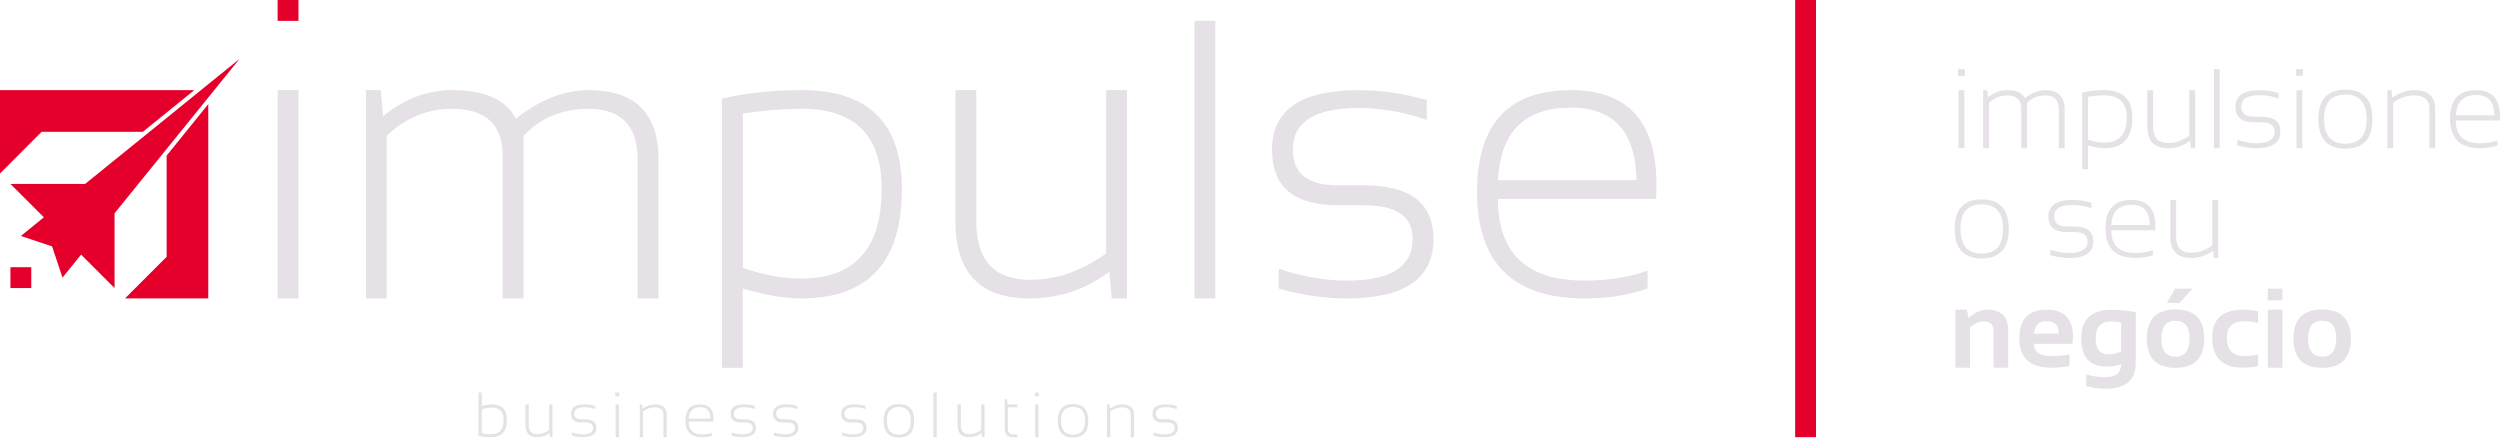
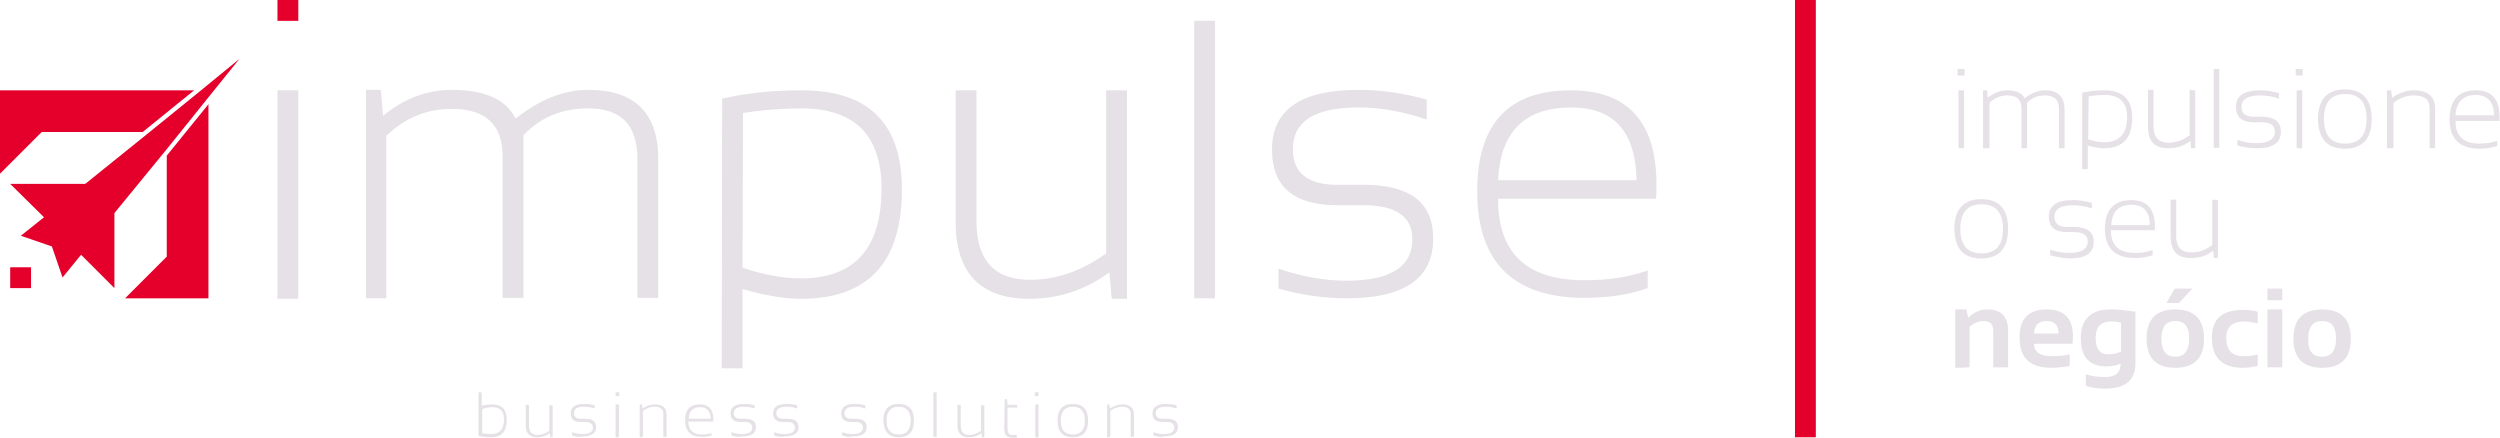
- <svg xmlns="http://www.w3.org/2000/svg" version="1.1" id="Camada_1" x="0px" y="0px" viewBox="0 0 539.66 94.43" style="enable-background:new 0 0 539.66 94.43;" xml:space="preserve">
+ <svg xmlns="http://www.w3.org/2000/svg" version="1.1" id="Camada_1" x="0px" y="0px" viewBox="0 0 539.7 94.4" style="enable-background:new 0 0 539.7 94.4;" xml:space="preserve">
  <style type="text/css">
	.st0{fill:#E5E1E6;}
	.st1{fill:#E4002B;}
</style>
  <g>
    <g>
      <g>
-         <path class="st0" d="M103.29,84.74h0.71v2.9c0.85-0.22,1.58-0.34,2.19-0.34c2.15,0,3.22,1.13,3.22,3.39     c0,2.45-1.13,3.68-3.39,3.68c-1.02,0-1.92-0.1-2.73-0.29V84.74z M103.99,93.54c0.72,0.13,1.38,0.2,1.96,0.2     c1.84,0,2.76-1.03,2.76-3.09c0-1.78-0.85-2.67-2.54-2.67c-0.65,0-1.37,0.12-2.18,0.36V93.54z" />
-         <path class="st0" d="M119.26,87.3v7.07h-0.52l-0.08-0.9c-0.81,0.6-1.72,0.9-2.72,0.9c-1.67,0-2.51-0.88-2.51-2.63V87.3h0.71v4.46     c0,1.32,0.61,1.98,1.83,1.98c0.89,0,1.75-0.3,2.58-0.9V87.3H119.26z" />
-         <path class="st0" d="M123.48,94.03v-0.67c0.79,0.27,1.56,0.4,2.32,0.4c1.49,0,2.23-0.47,2.23-1.41c0-0.76-0.55-1.15-1.65-1.15     h-0.9c-1.48,0-2.22-0.63-2.22-1.89c0-1.35,0.98-2.02,2.94-2.02c0.75,0,1.52,0.11,2.31,0.34v0.67c-0.79-0.27-1.56-0.4-2.31-0.4     c-1.49,0-2.24,0.47-2.24,1.41c0,0.81,0.51,1.21,1.52,1.21h0.9c1.57,0,2.36,0.61,2.36,1.82c0,1.35-0.98,2.02-2.94,2.02     C125.04,94.37,124.27,94.26,123.48,94.03z" />
-         <path class="st0" d="M133.67,84.74v0.81h-0.84v-0.81H133.67z M133.6,87.3v7.07h-0.71V87.3H133.6z" />
-         <path class="st0" d="M138.1,94.37V87.3h0.51l0.09,0.9c0.9-0.6,1.79-0.9,2.65-0.9c1.72,0,2.58,0.74,2.58,2.23v4.84h-0.71v-4.86     c0-1.05-0.64-1.58-1.91-1.58c-0.85,0-1.68,0.3-2.51,0.9v5.54H138.1z" />
-         <path class="st0" d="M151.14,87.3c1.94,0,2.9,1.07,2.9,3.21c0,0.15,0,0.31-0.01,0.48h-5.37c0,1.85,0.98,2.78,2.94,2.78     c0.8,0,1.52-0.11,2.14-0.34v0.61c-0.62,0.22-1.34,0.34-2.14,0.34c-2.43,0-3.64-1.21-3.64-3.62     C147.95,88.45,149.02,87.3,151.14,87.3z M148.66,90.36h4.7c-0.03-1.64-0.77-2.47-2.22-2.47     C149.57,87.89,148.74,88.71,148.66,90.36z" />
-         <path class="st0" d="M157.93,94.03v-0.67c0.79,0.27,1.56,0.4,2.32,0.4c1.49,0,2.23-0.47,2.23-1.41c0-0.76-0.55-1.15-1.65-1.15     h-0.9c-1.48,0-2.22-0.63-2.22-1.89c0-1.35,0.98-2.02,2.94-2.02c0.75,0,1.52,0.11,2.31,0.34v0.67c-0.79-0.27-1.56-0.4-2.31-0.4     c-1.49,0-2.24,0.47-2.24,1.41c0,0.81,0.51,1.21,1.52,1.21h0.9c1.57,0,2.36,0.61,2.36,1.82c0,1.35-0.98,2.02-2.94,2.02     C159.49,94.37,158.72,94.26,157.93,94.03z" />
-         <path class="st0" d="M167.08,94.03v-0.67c0.79,0.27,1.56,0.4,2.32,0.4c1.49,0,2.23-0.47,2.23-1.41c0-0.76-0.55-1.15-1.65-1.15     h-0.9c-1.48,0-2.22-0.63-2.22-1.89c0-1.35,0.98-2.02,2.94-2.02c0.75,0,1.52,0.11,2.31,0.34v0.67c-0.79-0.27-1.56-0.4-2.31-0.4     c-1.49,0-2.24,0.47-2.24,1.41c0,0.81,0.51,1.21,1.52,1.21h0.9c1.57,0,2.36,0.61,2.36,1.82c0,1.35-0.98,2.02-2.94,2.02     C168.64,94.37,167.86,94.26,167.08,94.03z" />
-         <path class="st0" d="M181.8,94.03v-0.67c0.79,0.27,1.56,0.4,2.32,0.4c1.49,0,2.23-0.47,2.23-1.41c0-0.76-0.55-1.15-1.65-1.15     h-0.9c-1.48,0-2.22-0.63-2.22-1.89c0-1.35,0.98-2.02,2.94-2.02c0.75,0,1.52,0.11,2.31,0.34v0.67c-0.79-0.27-1.56-0.4-2.31-0.4     c-1.49,0-2.24,0.47-2.24,1.41c0,0.81,0.51,1.21,1.52,1.21h0.9c1.57,0,2.36,0.61,2.36,1.82c0,1.35-0.98,2.02-2.94,2.02     C183.36,94.37,182.59,94.26,181.8,94.03z" />
-         <path class="st0" d="M190.74,90.83c0-2.4,1.1-3.6,3.3-3.6c2.2,0,3.3,1.2,3.3,3.6c0,2.4-1.1,3.6-3.3,3.6     C191.85,94.43,190.75,93.23,190.74,90.83z M194.04,93.83c1.73,0,2.59-1.01,2.59-3.02c0-1.98-0.86-2.97-2.59-2.97     c-1.73,0-2.59,0.99-2.59,2.97C191.45,92.82,192.31,93.83,194.04,93.83z" />
-         <path class="st0" d="M202.21,84.74v9.63h-0.71v-9.63H202.21z" />
-         <path class="st0" d="M212.53,87.3v7.07h-0.52l-0.08-0.9c-0.81,0.6-1.72,0.9-2.72,0.9c-1.67,0-2.51-0.88-2.51-2.63V87.3h0.71v4.46     c0,1.32,0.61,1.98,1.83,1.98c0.89,0,1.75-0.3,2.58-0.9V87.3H212.53z" />
-         <path class="st0" d="M216.87,86.15h0.5l0.13,1.15h2.12v0.61h-2.06v4.47c0,0.93,0.34,1.39,1.02,1.39h1.04v0.61h-1.02     c-1.15,0-1.72-0.64-1.72-1.91V86.15z" />
-         <path class="st0" d="M224.24,84.74v0.81h-0.84v-0.81H224.24z M224.17,87.3v7.07h-0.71V87.3H224.17z" />
-         <path class="st0" d="M228.33,90.83c0-2.4,1.1-3.6,3.3-3.6c2.2,0,3.3,1.2,3.3,3.6c0,2.4-1.1,3.6-3.3,3.6     C229.44,94.43,228.34,93.23,228.33,90.83z M231.63,93.83c1.73,0,2.59-1.01,2.59-3.02c0-1.98-0.86-2.97-2.59-2.97     c-1.73,0-2.59,0.99-2.59,2.97C229.04,92.82,229.9,93.83,231.63,93.83z" />
-         <path class="st0" d="M238.96,94.37V87.3h0.51l0.09,0.9c0.9-0.6,1.79-0.9,2.65-0.9c1.72,0,2.58,0.74,2.58,2.23v4.84h-0.71v-4.86     c0-1.05-0.64-1.58-1.91-1.58c-0.85,0-1.68,0.3-2.51,0.9v5.54H238.96z" />
-         <path class="st0" d="M249.01,94.03v-0.67c0.79,0.27,1.56,0.4,2.32,0.4c1.49,0,2.23-0.47,2.23-1.41c0-0.76-0.55-1.15-1.65-1.15     H251c-1.48,0-2.22-0.63-2.22-1.89c0-1.35,0.98-2.02,2.94-2.02c0.75,0,1.52,0.11,2.31,0.34v0.67c-0.79-0.27-1.56-0.4-2.31-0.4     c-1.49,0-2.24,0.47-2.24,1.41c0,0.81,0.51,1.21,1.52,1.21h0.9c1.57,0,2.36,0.61,2.36,1.82c0,1.35-0.98,2.02-2.94,2.02     C250.57,94.37,249.8,94.26,249.01,94.03z" />
+         <path class="st0" d="M103.3,84.7h0.7v2.9c0.8-0.2,1.6-0.3,2.2-0.3c2.2,0,3.2,1.1,3.2,3.4c0,2.4-1.1,3.7-3.4,3.7     c-1,0-1.9-0.1-2.7-0.3C103.3,94.1,103.3,84.7,103.3,84.7z M104,93.5c0.7,0.1,1.4,0.2,2,0.2c1.8,0,2.8-1,2.8-3.1     c0-1.8-0.8-2.7-2.5-2.7c-0.7,0-1.4,0.1-2.2,0.4v5.2H104z" />
+         <path class="st0" d="M119.3,87.3v7.1h-0.5l-0.1-0.9c-0.8,0.6-1.7,0.9-2.7,0.9c-1.7,0-2.5-0.9-2.5-2.6v-4.4h0.7v4.5     c0,1.3,0.6,2,1.8,2c0.9,0,1.8-0.3,2.6-0.9v-5.5h0.7V87.3z" />
+         <path class="st0" d="M123.5,94v-0.7c0.8,0.3,1.6,0.4,2.3,0.4c1.5,0,2.2-0.5,2.2-1.4c0-0.8-0.6-1.2-1.7-1.2h-0.9     c-1.5,0-2.2-0.6-2.2-1.9s1-2,2.9-2c0.8,0,1.5,0.1,2.3,0.3v0.7c-0.8-0.3-1.6-0.4-2.3-0.4c-1.5,0-2.2,0.5-2.2,1.4     c0,0.8,0.5,1.2,1.5,1.2h0.9c1.6,0,2.4,0.6,2.4,1.8c0,1.3-1,2-2.9,2C125,94.4,124.3,94.3,123.5,94z" />
+         <path class="st0" d="M133.7,84.7v0.8h-0.8v-0.8H133.7z M133.6,87.3v7.1h-0.7v-7.1H133.6z" />
+         <path class="st0" d="M138.1,94.4v-7.1h0.5l0.1,0.9c0.9-0.6,1.8-0.9,2.6-0.9c1.7,0,2.6,0.7,2.6,2.2v4.8h-0.7v-4.9     c0-1.1-0.6-1.6-1.9-1.6c-0.9,0-1.7,0.3-2.5,0.9v5.5C138.8,94.4,138.1,94.4,138.1,94.4z" />
+         <path class="st0" d="M151.1,87.3c1.9,0,2.9,1.1,2.9,3.2c0,0.2,0,0.3,0,0.5h-5.4c0,1.8,1,2.8,2.9,2.8c0.8,0,1.5-0.1,2.1-0.3V94     c-0.6,0.2-1.3,0.3-2.1,0.3c-2.4,0-3.6-1.2-3.6-3.6C147.9,88.4,149,87.3,151.1,87.3z M148.7,90.4h4.7c0-1.6-0.8-2.5-2.2-2.5     C149.6,87.9,148.7,88.7,148.7,90.4z" />
+         <path class="st0" d="M157.9,94v-0.7c0.8,0.3,1.6,0.4,2.3,0.4c1.5,0,2.2-0.5,2.2-1.4c0-0.8-0.6-1.2-1.6-1.2h-0.9     c-1.5,0-2.2-0.6-2.2-1.9s1-2,2.9-2c0.8,0,1.5,0.1,2.3,0.3v0.7c-0.8-0.3-1.6-0.4-2.3-0.4c-1.5,0-2.2,0.5-2.2,1.4     c0,0.8,0.5,1.2,1.5,1.2h0.9c1.6,0,2.4,0.6,2.4,1.8c0,1.3-1,2-2.9,2C159.5,94.4,158.7,94.3,157.9,94z" />
+         <path class="st0" d="M167.1,94v-0.7c0.8,0.3,1.6,0.4,2.3,0.4c1.5,0,2.2-0.5,2.2-1.4c0-0.8-0.6-1.2-1.6-1.2h-0.9     c-1.5,0-2.2-0.6-2.2-1.9s1-2,2.9-2c0.8,0,1.5,0.1,2.3,0.3v0.7c-0.8-0.3-1.6-0.4-2.3-0.4c-1.5,0-2.2,0.5-2.2,1.4     c0,0.8,0.5,1.2,1.5,1.2h0.9c1.6,0,2.4,0.6,2.4,1.8c0,1.3-1,2-2.9,2C168.6,94.4,167.9,94.3,167.1,94z" />
+         <path class="st0" d="M181.8,94v-0.7c0.8,0.3,1.6,0.4,2.3,0.4c1.5,0,2.2-0.5,2.2-1.4c0-0.8-0.6-1.2-1.6-1.2h-0.9     c-1.5,0-2.2-0.6-2.2-1.9s1-2,2.9-2c0.8,0,1.5,0.1,2.3,0.3v0.7c-0.8-0.3-1.6-0.4-2.3-0.4c-1.5,0-2.2,0.5-2.2,1.4     c0,0.8,0.5,1.2,1.5,1.2h0.9c1.6,0,2.4,0.6,2.4,1.8c0,1.3-1,2-2.9,2C183.4,94.4,182.6,94.3,181.8,94z" />
+         <path class="st0" d="M190.7,90.8c0-2.4,1.1-3.6,3.3-3.6s3.3,1.2,3.3,3.6s-1.1,3.6-3.3,3.6C191.9,94.4,190.8,93.2,190.7,90.8z      M194,93.8c1.7,0,2.6-1,2.6-3s-0.9-3-2.6-3s-2.6,1-2.6,3S192.3,93.8,194,93.8z" />
+         <path class="st0" d="M202.2,84.7v9.6h-0.7v-9.6H202.2z" />
+         <path class="st0" d="M212.5,87.3v7.1H212l-0.1-0.9c-0.8,0.6-1.7,0.9-2.7,0.9c-1.7,0-2.5-0.9-2.5-2.6v-4.4h0.7v4.5     c0,1.3,0.6,2,1.8,2c0.9,0,1.8-0.3,2.6-0.9v-5.5h0.7V87.3z" />
+         <path class="st0" d="M216.9,86.2h0.5l0.1,1.2h2.1V88h-2.1v4.5c0,0.9,0.3,1.4,1,1.4h1v0.6h-1c-1.1,0-1.7-0.6-1.7-1.9L216.9,86.2     L216.9,86.2z" />
+         <path class="st0" d="M224.2,84.7v0.8h-0.8v-0.8H224.2z M224.2,87.3v7.1h-0.7v-7.1H224.2z" />
+         <path class="st0" d="M228.3,90.8c0-2.4,1.1-3.6,3.3-3.6s3.3,1.2,3.3,3.6s-1.1,3.6-3.3,3.6C229.4,94.4,228.3,93.2,228.3,90.8z      M231.6,93.8c1.7,0,2.6-1,2.6-3s-0.9-3-2.6-3s-2.6,1-2.6,3S229.9,93.8,231.6,93.8z" />
+         <path class="st0" d="M239,94.4v-7.1h0.5l0.1,0.9c0.9-0.6,1.8-0.9,2.6-0.9c1.7,0,2.6,0.7,2.6,2.2v4.8h-0.7v-4.9     c0-1.1-0.6-1.6-1.9-1.6c-0.9,0-1.7,0.3-2.5,0.9v5.5C239.7,94.4,239,94.4,239,94.4z" />
+         <path class="st0" d="M249,94v-0.7c0.8,0.3,1.6,0.4,2.3,0.4c1.5,0,2.2-0.5,2.2-1.4c0-0.8-0.6-1.2-1.6-1.2H251     c-1.5,0-2.2-0.6-2.2-1.9s1-2,2.9-2c0.8,0,1.5,0.1,2.3,0.3v0.7c-0.8-0.3-1.6-0.4-2.3-0.4c-1.5,0-2.2,0.5-2.2,1.4     c0,0.8,0.5,1.2,1.5,1.2h0.9c1.6,0,2.4,0.6,2.4,1.8c0,1.3-1,2-2.9,2C250.6,94.4,249.8,94.3,249,94z" />
      </g>
      <g>
        <g>
-           <path class="st0" d="M64.43,19.46v44.96h-4.5V19.46H64.43z" />
-           <path class="st0" d="M78.99,64.42V19.46h3.21l0.47,5.65c4.6-3.77,9.58-5.65,14.94-5.65c7.08,0,11.66,2.06,13.74,6.17      c5.17-4.11,10.41-6.17,15.72-6.17c10.05,0,15.07,4.98,15.07,14.94v30.02h-4.5V34.41c0-7.28-3.54-10.92-10.62-10.92      c-5.65,0-10.32,1.94-14,5.82v35.11h-4.5V33.68c0-6.79-3.65-10.19-10.96-10.19c-5.31,0-10.01,1.94-14.09,5.82v35.11H78.99z" />
-           <path class="st0" d="M155.85,21.3c5.11-1.23,10.85-1.84,17.21-1.84c14.42,0,21.62,7.12,21.62,21.37      c0,15.73-7.25,23.59-21.75,23.59c-3.6,0-7.79-0.71-12.59-2.14V79.4h-4.5V21.3z M160.34,57.83c4.54,1.54,8.72,2.31,12.55,2.31      c11.62,0,17.43-6.47,17.43-19.4c0-11.5-5.78-17.26-17.34-17.26c-4,0-8.21,0.34-12.63,1.03V57.83z" />
-           <path class="st0" d="M243.28,19.46v44.96h-3.3l-0.51-5.74c-5.17,3.83-10.93,5.74-17.3,5.74c-10.62,0-15.93-5.58-15.93-16.74      V19.46h4.5v28.35c0,8.39,3.88,12.59,11.65,12.59c5.68,0,11.15-1.9,16.4-5.7V19.46H243.28z" />
-           <path class="st0" d="M262.34,4.49l0,59.93h-4.5l0-59.93H262.34z" />
-           <path class="st0" d="M276.04,62.28V58c4.99,1.71,9.91,2.57,14.73,2.57c9.45,0,14.17-3,14.17-8.99c0-4.85-3.5-7.28-10.49-7.28      h-5.74c-9.42,0-14.13-4-14.13-11.99c0-8.56,6.24-12.85,18.71-12.85c4.8,0,9.69,0.71,14.69,2.14v4.28      c-5-1.71-9.89-2.57-14.69-2.57c-9.48,0-14.22,3-14.22,8.99c0,5.14,3.21,7.71,9.63,7.71h5.74c9.99,0,14.99,3.85,14.99,11.56      c0,8.56-6.22,12.85-18.67,12.85C285.95,64.42,281.04,63.71,276.04,62.28z" />
-           <path class="st0" d="M339.12,19.46c12.3,0,18.45,6.81,18.45,20.43c0,0.97-0.03,1.98-0.09,3.04h-34.13      c0,11.76,6.22,17.64,18.67,17.64c5.11,0,9.65-0.71,13.62-2.14v3.85c-3.97,1.43-8.51,2.14-13.62,2.14      c-15.44,0-23.17-7.67-23.17-22.99C318.86,26.78,325.61,19.46,339.12,19.46z M323.36,38.9h29.89      c-0.17-10.45-4.88-15.67-14.13-15.67C329.12,23.23,323.87,28.46,323.36,38.9z" />
+           <path class="st0" d="M64.4,19.5v45h-4.5v-45H64.4z" />
+           <path class="st0" d="M79,64.4v-45h3.2l0.5,5.6c4.6-3.8,9.6-5.6,14.9-5.6c7.1,0,11.7,2.1,13.7,6.2c5.2-4.1,10.4-6.2,15.7-6.2      c10,0,15.1,5,15.1,14.9v30h-4.5v-30c0-7.3-3.5-10.9-10.6-10.9c-5.7,0-10.3,1.9-14,5.8v35.1h-4.5V33.7c0-6.8-3.7-10.2-11-10.2      c-5.3,0-10,1.9-14.1,5.8v35.1C83.4,64.4,79,64.4,79,64.4z" />
+           <path class="st0" d="M155.9,21.3c5.1-1.2,10.9-1.8,17.2-1.8c14.4,0,21.6,7.1,21.6,21.4c0,15.7-7.2,23.6-21.8,23.6      c-3.6,0-7.8-0.7-12.6-2.1v17.1h-4.5L155.9,21.3L155.9,21.3z M160.3,57.8c4.5,1.5,8.7,2.3,12.6,2.3c11.6,0,17.4-6.5,17.4-19.4      c0-11.5-5.8-17.3-17.3-17.3c-4,0-8.2,0.3-12.6,1L160.3,57.8L160.3,57.8z" />
+           <path class="st0" d="M243.3,19.5v45H240l-0.5-5.7c-5.2,3.8-10.9,5.7-17.3,5.7c-10.6,0-15.9-5.6-15.9-16.7V19.5h4.5v28.3      c0,8.4,3.9,12.6,11.6,12.6c5.7,0,11.1-1.9,16.4-5.7V19.5H243.3z" />
+           <path class="st0" d="M262.3,4.5v59.9h-4.5V4.5H262.3z" />
+           <path class="st0" d="M276,62.3V58c5,1.7,9.9,2.6,14.7,2.6c9.5,0,14.2-3,14.2-9c0-4.8-3.5-7.3-10.5-7.3h-5.7      c-9.4,0-14.1-4-14.1-12c0-8.6,6.2-12.9,18.7-12.9c4.8,0,9.7,0.7,14.7,2.1v4.3c-5-1.7-9.9-2.6-14.7-2.6c-9.5,0-14.2,3-14.2,9      c0,5.1,3.2,7.7,9.6,7.7h5.7c10,0,15,3.8,15,11.6c0,8.6-6.2,12.9-18.7,12.9C286,64.4,281,63.7,276,62.3z" />
+           <path class="st0" d="M339.1,19.5c12.3,0,18.5,6.8,18.5,20.4c0,1,0,2-0.1,3h-34.1c0,11.8,6.2,17.6,18.7,17.6      c5.1,0,9.6-0.7,13.6-2.1v3.8c-4,1.4-8.5,2.1-13.6,2.1c-15.4,0-23.2-7.7-23.2-23C318.9,26.8,325.6,19.5,339.1,19.5z M323.4,38.9      h29.9c-0.2-10.5-4.9-15.7-14.1-15.7C329.1,23.2,323.9,28.5,323.4,38.9z" />
        </g>
        <g>
-           <rect x="59.93" y="0" class="st1" width="4.5" height="4.5" />
+           <rect x="59.9" class="st1" width="4.5" height="4.5" />
          <g>
            <g>
-               <rect x="2.25" y="57.68" class="st1" width="4.5" height="4.5" />
-               <polygon class="st1" points="51.7,12.72 44.96,21.05 35.97,32.16 24.73,46.04 24.73,62.18 17.51,54.96 13.49,59.93         11.24,53.18 4.5,50.94 9.47,46.91 2.25,39.7 18.38,39.7 32.27,28.46 43.37,19.46       " />
+               <rect x="2.2" y="57.7" class="st1" width="4.5" height="4.5" />
+               <polygon class="st1" points="51.7,12.7 45,21 36,32.2 24.7,46 24.7,62.2 17.5,55 13.5,59.9 11.2,53.2 4.5,50.9 9.5,46.9         2.2,39.7 18.4,39.7 32.3,28.5 43.4,19.5       " />
            </g>
            <g>
-               <polygon class="st1" points="41.94,19.46 30.84,28.45 8.99,28.45 0,37.45 0,19.46       " />
-               <polygon class="st1" points="44.96,22.48 44.96,64.42 26.98,64.42 35.97,55.43 35.97,33.59       " />
+               <polygon class="st1" points="41.9,19.5 30.8,28.5 9,28.5 0,37.5 0,19.5       " />
+               <polygon class="st1" points="45,22.5 45,64.4 27,64.4 36,55.4 36,33.6       " />
            </g>
          </g>
        </g>
      </g>
    </g>
-     <rect x="387.51" y="0" class="st1" width="4.5" height="94.37" />
+     <rect x="387.5" class="st1" width="4.5" height="94.4" />
    <g>
-       <path class="st0" d="M424.15,14.94v1.43h-1.49v-1.43H424.15z M424.03,19.47v12.52h-1.25V19.47H424.03z" />
-       <path class="st0" d="M428.09,31.99V19.47h0.89l0.13,1.57c1.28-1.05,2.67-1.57,4.16-1.57c1.97,0,3.25,0.57,3.83,1.72    c1.44-1.15,2.9-1.72,4.38-1.72c2.8,0,4.2,1.39,4.2,4.16v8.36h-1.25v-8.36c0-2.03-0.99-3.04-2.96-3.04c-1.57,0-2.87,0.54-3.9,1.62    v9.78h-1.25v-8.56c0-1.89-1.02-2.84-3.05-2.84c-1.48,0-2.79,0.54-3.92,1.62v9.78H428.09z" />
-       <path class="st0" d="M449.49,19.98c1.42-0.34,3.02-0.51,4.79-0.51c4.02,0,6.02,1.98,6.02,5.95c0,4.38-2.02,6.57-6.06,6.57    c-1,0-2.17-0.2-3.51-0.6v5.13h-1.25V19.98z M450.75,30.15c1.26,0.43,2.43,0.64,3.49,0.64c3.24,0,4.85-1.8,4.85-5.4    c0-3.2-1.61-4.81-4.83-4.81c-1.11,0-2.29,0.1-3.52,0.29V30.15z" />
-       <path class="st0" d="M473.85,19.47v12.52h-0.92l-0.14-1.6c-1.44,1.07-3.05,1.6-4.82,1.6c-2.96,0-4.44-1.55-4.44-4.66v-7.86h1.25    v7.9c0,2.34,1.08,3.51,3.24,3.51c1.58,0,3.1-0.53,4.57-1.59v-9.81H473.85z" />
-       <path class="st0" d="M479.15,14.94v17.05h-1.25V14.94H479.15z" />
-       <path class="st0" d="M482.97,31.39V30.2c1.39,0.48,2.76,0.72,4.1,0.72c2.63,0,3.95-0.83,3.95-2.5c0-1.35-0.97-2.03-2.92-2.03h-1.6    c-2.62,0-3.94-1.11-3.94-3.34c0-2.39,1.74-3.58,5.21-3.58c1.34,0,2.7,0.2,4.09,0.6v1.19c-1.39-0.48-2.75-0.72-4.09-0.72    c-2.64,0-3.96,0.83-3.96,2.5c0,1.43,0.89,2.15,2.68,2.15h1.6c2.78,0,4.17,1.07,4.17,3.22c0,2.39-1.73,3.58-5.2,3.58    C485.73,31.99,484.36,31.79,482.97,31.39z" />
-       <path class="st0" d="M497.1,14.94v1.43h-1.49v-1.43H497.1z M496.98,19.47v12.52h-1.25V19.47H496.98z" />
-       <path class="st0" d="M500.44,25.73c0-4.25,1.95-6.38,5.84-6.38s5.84,2.13,5.84,6.38c0,4.25-1.95,6.37-5.84,6.37    C502.4,32.1,500.46,29.97,500.44,25.73z M506.28,31.03c3.06,0,4.59-1.78,4.59-5.35c0-3.51-1.53-5.26-4.59-5.26    c-3.06,0-4.59,1.75-4.59,5.26C501.69,29.25,503.22,31.03,506.28,31.03z" />
-       <path class="st0" d="M515.35,31.99V19.47h0.89l0.15,1.6c1.6-1.07,3.16-1.6,4.7-1.6c3.04,0,4.57,1.32,4.57,3.95v8.57h-1.25v-8.61    c0-1.86-1.13-2.79-3.37-2.79c-1.5,0-2.98,0.53-4.44,1.59v9.81H515.35z" />
-       <path class="st0" d="M534.52,19.47c3.43,0,5.14,1.9,5.14,5.69c0,0.27-0.01,0.55-0.02,0.85h-9.51c0,3.28,1.73,4.91,5.2,4.91    c1.42,0,2.69-0.2,3.79-0.6v1.07c-1.1,0.4-2.37,0.6-3.79,0.6c-4.3,0-6.45-2.13-6.45-6.4C528.88,21.51,530.76,19.47,534.52,19.47z     M530.14,24.88h8.32c-0.05-2.91-1.36-4.37-3.94-4.37C531.74,20.52,530.28,21.97,530.14,24.88z" />
-       <path class="st0" d="M421.94,49.42c0-4.25,1.95-6.38,5.84-6.38c3.9,0,5.84,2.13,5.84,6.38c0,4.25-1.95,6.37-5.84,6.37    C423.91,55.79,421.96,53.67,421.94,49.42z M427.79,54.73c3.06,0,4.59-1.78,4.59-5.35c0-3.51-1.53-5.26-4.59-5.26    c-3.06,0-4.59,1.75-4.59,5.26C423.2,52.94,424.73,54.73,427.79,54.73z" />
-       <path class="st0" d="M442.58,55.09v-1.19c1.39,0.48,2.76,0.72,4.1,0.72c2.63,0,3.95-0.83,3.95-2.5c0-1.35-0.97-2.03-2.92-2.03    h-1.6c-2.62,0-3.94-1.11-3.94-3.34c0-2.39,1.74-3.58,5.21-3.58c1.34,0,2.7,0.2,4.09,0.6v1.19c-1.39-0.48-2.75-0.72-4.09-0.72    c-2.64,0-3.96,0.83-3.96,2.5c0,1.43,0.89,2.15,2.68,2.15h1.6c2.78,0,4.17,1.07,4.17,3.22c0,2.39-1.73,3.58-5.2,3.58    C445.34,55.68,443.97,55.48,442.58,55.09z" />
-       <path class="st0" d="M460.14,43.16c3.43,0,5.14,1.9,5.14,5.69c0,0.27-0.01,0.55-0.02,0.85h-9.51c0,3.28,1.73,4.91,5.2,4.91    c1.42,0,2.69-0.2,3.79-0.6v1.07c-1.1,0.4-2.37,0.6-3.79,0.6c-4.3,0-6.45-2.13-6.45-6.4C454.5,45.2,456.38,43.16,460.14,43.16z     M455.75,48.57h8.32c-0.05-2.91-1.36-4.36-3.94-4.36C457.36,44.21,455.9,45.66,455.75,48.57z" />
-       <path class="st0" d="M478.82,43.16v12.52h-0.92l-0.14-1.6c-1.44,1.07-3.05,1.6-4.82,1.6c-2.96,0-4.44-1.55-4.44-4.66v-7.86h1.25    v7.9c0,2.34,1.08,3.51,3.24,3.51c1.58,0,3.1-0.53,4.57-1.59v-9.82H478.82z" />
-       <path class="st0" d="M422.12,79.37V66.85h2.44l0.39,1.84c1.2-1.22,2.57-1.84,4.1-1.84c2.97,0,4.45,1.54,4.45,4.63v7.89h-3.16    v-7.89c0-1.38-0.69-2.08-2.06-2.08c-1.03,0-2.03,0.41-3.01,1.23v8.74H422.12z" />
-       <path class="st0" d="M441.78,66.85c3.8,0,5.7,1.94,5.7,5.82c0,0.52-0.04,1.03-0.11,1.55h-8.31c0,1.77,1.3,2.65,3.89,2.65    c1.26,0,2.53-0.12,3.79-0.36v2.5c-1.11,0.24-2.45,0.36-4.03,0.36c-4.54,0-6.81-2.13-6.81-6.4    C435.9,68.89,437.86,66.85,441.78,66.85z M439.06,72.03h5.34v-0.1c0-1.73-0.87-2.6-2.62-2.6    C440.11,69.33,439.2,70.23,439.06,72.03z" />
-       <path class="st0" d="M461.03,78.42c0,3.66-2.2,5.49-6.59,5.49c-1.54,0-2.91-0.2-4.1-0.6v-2.5c1.22,0.4,2.59,0.6,4.13,0.6    c2.27,0,3.41-0.95,3.41-2.86c-0.94,0.4-1.95,0.6-3.03,0.6c-3.72,0-5.58-2.03-5.58-6.09c0-4.13,2.17-6.19,6.5-6.19    c1.45,0,3.21,0.17,5.27,0.51V78.42z M457.87,69.69c-0.52-0.19-1.25-0.29-2.21-0.29c-2.19,0-3.28,1.2-3.28,3.61    c0,2.33,0.94,3.49,2.83,3.49c0.91,0,1.79-0.22,2.66-0.64V69.69z" />
-       <path class="st0" d="M463.41,73.11c0-4.2,2.07-6.3,6.2-6.3c4.13,0,6.2,2.1,6.2,6.3c0,4.19-2.07,6.29-6.2,6.29    C465.49,79.4,463.43,77.3,463.41,73.11z M469.61,76.99c2.03,0,3.04-1.31,3.04-3.92c0-2.55-1.01-3.83-3.04-3.83    c-2.03,0-3.04,1.28-3.04,3.83C466.57,75.68,467.58,76.99,469.61,76.99z M469.49,62.32h3.8l-2.85,3.09h-2.67L469.49,62.32z" />
-       <path class="st0" d="M487.44,79.01c-1.03,0.24-2.11,0.36-3.22,0.36c-4.45,0-6.68-2.17-6.68-6.5c0-4.02,2.23-6.02,6.68-6.02    c1.11,0,2.19,0.12,3.22,0.36v2.5c-1.03-0.24-2.03-0.36-2.98-0.36c-2.5,0-3.76,1.17-3.76,3.52c0,2.66,1.25,3.99,3.76,3.99    c0.95,0,1.95-0.12,2.98-0.36V79.01z" />
-       <path class="st0" d="M492.69,62.32v2.5h-3.16v-2.5H492.69z M492.69,66.85v12.52h-3.16V66.85H492.69z" />
-       <path class="st0" d="M495.07,73.11c0-4.2,2.07-6.3,6.2-6.3c4.13,0,6.2,2.1,6.2,6.3c0,4.19-2.07,6.29-6.2,6.29    C497.16,79.4,495.09,77.3,495.07,73.11z M501.28,76.99c2.03,0,3.04-1.31,3.04-3.92c0-2.55-1.01-3.83-3.04-3.83    c-2.03,0-3.04,1.28-3.04,3.83C498.23,75.68,499.25,76.99,501.28,76.99z" />
+       <path class="st0" d="M424.1,14.9v1.4h-1.5v-1.4C422.7,14.9,424.1,14.9,424.1,14.9z M424,19.5V32h-1.2V19.5H424z" />
+       <path class="st0" d="M428.1,32V19.5h0.9l0.1,1.6c1.3-1,2.7-1.6,4.2-1.6c2,0,3.2,0.6,3.8,1.7c1.4-1.1,2.9-1.7,4.4-1.7    c2.8,0,4.2,1.4,4.2,4.2V32h-1.2v-8.4c0-2-1-3-3-3c-1.6,0-2.9,0.5-3.9,1.6V32h-1.2v-8.6c0-1.9-1-2.8-3-2.8c-1.5,0-2.8,0.5-3.9,1.6    V32C429.4,32,428.1,32,428.1,32z" />
+       <path class="st0" d="M449.5,20c1.4-0.3,3-0.5,4.8-0.5c4,0,6,2,6,5.9c0,4.4-2,6.6-6.1,6.6c-1,0-2.2-0.2-3.5-0.6v5.1h-1.2L449.5,20    L449.5,20z M450.8,30.1c1.3,0.4,2.4,0.6,3.5,0.6c3.2,0,4.9-1.8,4.9-5.4c0-3.2-1.6-4.8-4.8-4.8c-1.1,0-2.3,0.1-3.5,0.3L450.8,30.1    L450.8,30.1z" />
+       <path class="st0" d="M473.9,19.5V32H473l-0.1-1.6c-1.4,1.1-3,1.6-4.8,1.6c-3,0-4.4-1.5-4.4-4.7v-7.9h1.2v7.9    c0,2.3,1.1,3.5,3.2,3.5c1.6,0,3.1-0.5,4.6-1.6v-9.8L473.9,19.5L473.9,19.5z" />
+       <path class="st0" d="M479.1,14.9v17h-1.2v-17H479.1z" />
+       <path class="st0" d="M483,31.4v-1.2c1.4,0.5,2.8,0.7,4.1,0.7c2.6,0,4-0.8,4-2.5c0-1.4-1-2-2.9-2h-1.6c-2.6,0-3.9-1.1-3.9-3.3    c0-2.4,1.7-3.6,5.2-3.6c1.3,0,2.7,0.2,4.1,0.6v1.2c-1.4-0.5-2.8-0.7-4.1-0.7c-2.6,0-4,0.8-4,2.5c0,1.4,0.9,2.1,2.7,2.1h1.6    c2.8,0,4.2,1.1,4.2,3.2c0,2.4-1.7,3.6-5.2,3.6C485.7,32,484.4,31.8,483,31.4z" />
+       <path class="st0" d="M497.1,14.9v1.4h-1.5v-1.4H497.1z M497,19.5V32h-1.2V19.5H497z" />
+       <path class="st0" d="M500.4,25.7c0-4.2,2-6.4,5.8-6.4s5.8,2.1,5.8,6.4s-2,6.4-5.8,6.4C502.4,32.1,500.5,30,500.4,25.7z M506.3,31    c3.1,0,4.6-1.8,4.6-5.4c0-3.5-1.5-5.3-4.6-5.3s-4.6,1.8-4.6,5.3C501.7,29.2,503.2,31,506.3,31z" />
+       <path class="st0" d="M515.3,32V19.5h0.9l0.2,1.6c1.6-1.1,3.2-1.6,4.7-1.6c3,0,4.6,1.3,4.6,4V32h-1.2v-8.6c0-1.9-1.1-2.8-3.4-2.8    c-1.5,0-3,0.5-4.4,1.6V32C516.6,32,515.3,32,515.3,32z" />
+       <path class="st0" d="M534.5,19.5c3.4,0,5.1,1.9,5.1,5.7c0,0.3,0,0.5,0,0.9h-9.5c0,3.3,1.7,4.9,5.2,4.9c1.4,0,2.7-0.2,3.8-0.6v1.1    c-1.1,0.4-2.4,0.6-3.8,0.6c-4.3,0-6.5-2.1-6.5-6.4C528.9,21.5,530.8,19.5,534.5,19.5z M530.1,24.9h8.3c0-2.9-1.4-4.4-3.9-4.4    C531.7,20.5,530.3,22,530.1,24.9z" />
+       <path class="st0" d="M421.9,49.4c0-4.2,2-6.4,5.8-6.4c3.9,0,5.8,2.1,5.8,6.4s-2,6.4-5.8,6.4C423.9,55.8,422,53.7,421.9,49.4z     M427.8,54.7c3.1,0,4.6-1.8,4.6-5.3s-1.5-5.3-4.6-5.3s-4.6,1.8-4.6,5.3C423.2,52.9,424.7,54.7,427.8,54.7z" />
+       <path class="st0" d="M442.6,55.1v-1.2c1.4,0.5,2.8,0.7,4.1,0.7c2.6,0,4-0.8,4-2.5c0-1.3-1-2-2.9-2h-1.6c-2.6,0-3.9-1.1-3.9-3.3    c0-2.4,1.7-3.6,5.2-3.6c1.3,0,2.7,0.2,4.1,0.6V45c-1.4-0.5-2.8-0.7-4.1-0.7c-2.6,0-4,0.8-4,2.5c0,1.4,0.9,2.2,2.7,2.2h1.6    c2.8,0,4.2,1.1,4.2,3.2c0,2.4-1.7,3.6-5.2,3.6C445.3,55.7,444,55.5,442.6,55.1z" />
+       <path class="st0" d="M460.1,43.2c3.4,0,5.1,1.9,5.1,5.7c0,0.3,0,0.5,0,0.8h-9.5c0,3.3,1.7,4.9,5.2,4.9c1.4,0,2.7-0.2,3.8-0.6v1.1    c-1.1,0.4-2.4,0.6-3.8,0.6c-4.3,0-6.5-2.1-6.5-6.4C454.5,45.2,456.4,43.2,460.1,43.2z M455.8,48.6h8.3c0-2.9-1.4-4.4-3.9-4.4    C457.4,44.2,455.9,45.7,455.8,48.6z" />
+       <path class="st0" d="M478.8,43.2v12.5h-0.9l-0.1-1.6c-1.4,1.1-3,1.6-4.8,1.6c-3,0-4.4-1.5-4.4-4.7v-7.9h1.2V51    c0,2.3,1.1,3.5,3.2,3.5c1.6,0,3.1-0.5,4.6-1.6v-9.8L478.8,43.2L478.8,43.2z" />
+       <path class="st0" d="M422.1,79.4V66.8h2.4l0.4,1.8c1.2-1.2,2.6-1.8,4.1-1.8c3,0,4.5,1.5,4.5,4.6v7.9h-3.2v-7.9    c0-1.4-0.7-2.1-2.1-2.1c-1,0-2,0.4-3,1.2v8.7C425.3,79.4,422.1,79.4,422.1,79.4z" />
+       <path class="st0" d="M441.8,66.8c3.8,0,5.7,1.9,5.7,5.8c0,0.5,0,1-0.1,1.6h-8.3c0,1.8,1.3,2.7,3.9,2.7c1.3,0,2.5-0.1,3.8-0.4V79    c-1.1,0.2-2.5,0.4-4,0.4c-4.5,0-6.8-2.1-6.8-6.4C435.9,68.9,437.9,66.8,441.8,66.8z M439.1,72h5.3v-0.1c0-1.7-0.9-2.6-2.6-2.6    C440.1,69.3,439.2,70.2,439.1,72z" />
+       <path class="st0" d="M461,78.4c0,3.7-2.2,5.5-6.6,5.5c-1.5,0-2.9-0.2-4.1-0.6v-2.5c1.2,0.4,2.6,0.6,4.1,0.6c2.3,0,3.4-0.9,3.4-2.9    c-0.9,0.4-2,0.6-3,0.6c-3.7,0-5.6-2-5.6-6.1s2.2-6.2,6.5-6.2c1.5,0,3.2,0.2,5.3,0.5L461,78.4L461,78.4z M457.9,69.7    c-0.5-0.2-1.2-0.3-2.2-0.3c-2.2,0-3.3,1.2-3.3,3.6c0,2.3,0.9,3.5,2.8,3.5c0.9,0,1.8-0.2,2.7-0.6V69.7z" />
+       <path class="st0" d="M463.4,73.1c0-4.2,2.1-6.3,6.2-6.3s6.2,2.1,6.2,6.3c0,4.2-2.1,6.3-6.2,6.3S463.4,77.3,463.4,73.1z M469.6,77    c2,0,3-1.3,3-3.9s-1-3.8-3-3.8s-3,1.3-3,3.8C466.6,75.7,467.6,77,469.6,77z M469.5,62.3h3.8l-2.9,3.1h-2.7L469.5,62.3z" />
+       <path class="st0" d="M487.4,79c-1,0.2-2.1,0.4-3.2,0.4c-4.5,0-6.7-2.2-6.7-6.5c0-4,2.2-6,6.7-6c1.1,0,2.2,0.1,3.2,0.4v2.5    c-1-0.2-2-0.4-3-0.4c-2.5,0-3.8,1.2-3.8,3.5c0,2.7,1.2,4,3.8,4c1,0,2-0.1,3-0.4V79z" />
+       <path class="st0" d="M492.7,62.3v2.5h-3.2v-2.5C489.5,62.3,492.7,62.3,492.7,62.3z M492.7,66.8v12.5h-3.2V66.8H492.7z" />
+       <path class="st0" d="M495.1,73.1c0-4.2,2.1-6.3,6.2-6.3s6.2,2.1,6.2,6.3c0,4.2-2.1,6.3-6.2,6.3S495.1,77.3,495.1,73.1z M501.3,77    c2,0,3-1.3,3-3.9s-1-3.8-3-3.8s-3,1.3-3,3.8C498.2,75.7,499.2,77,501.3,77z" />
    </g>
  </g>
</svg>
